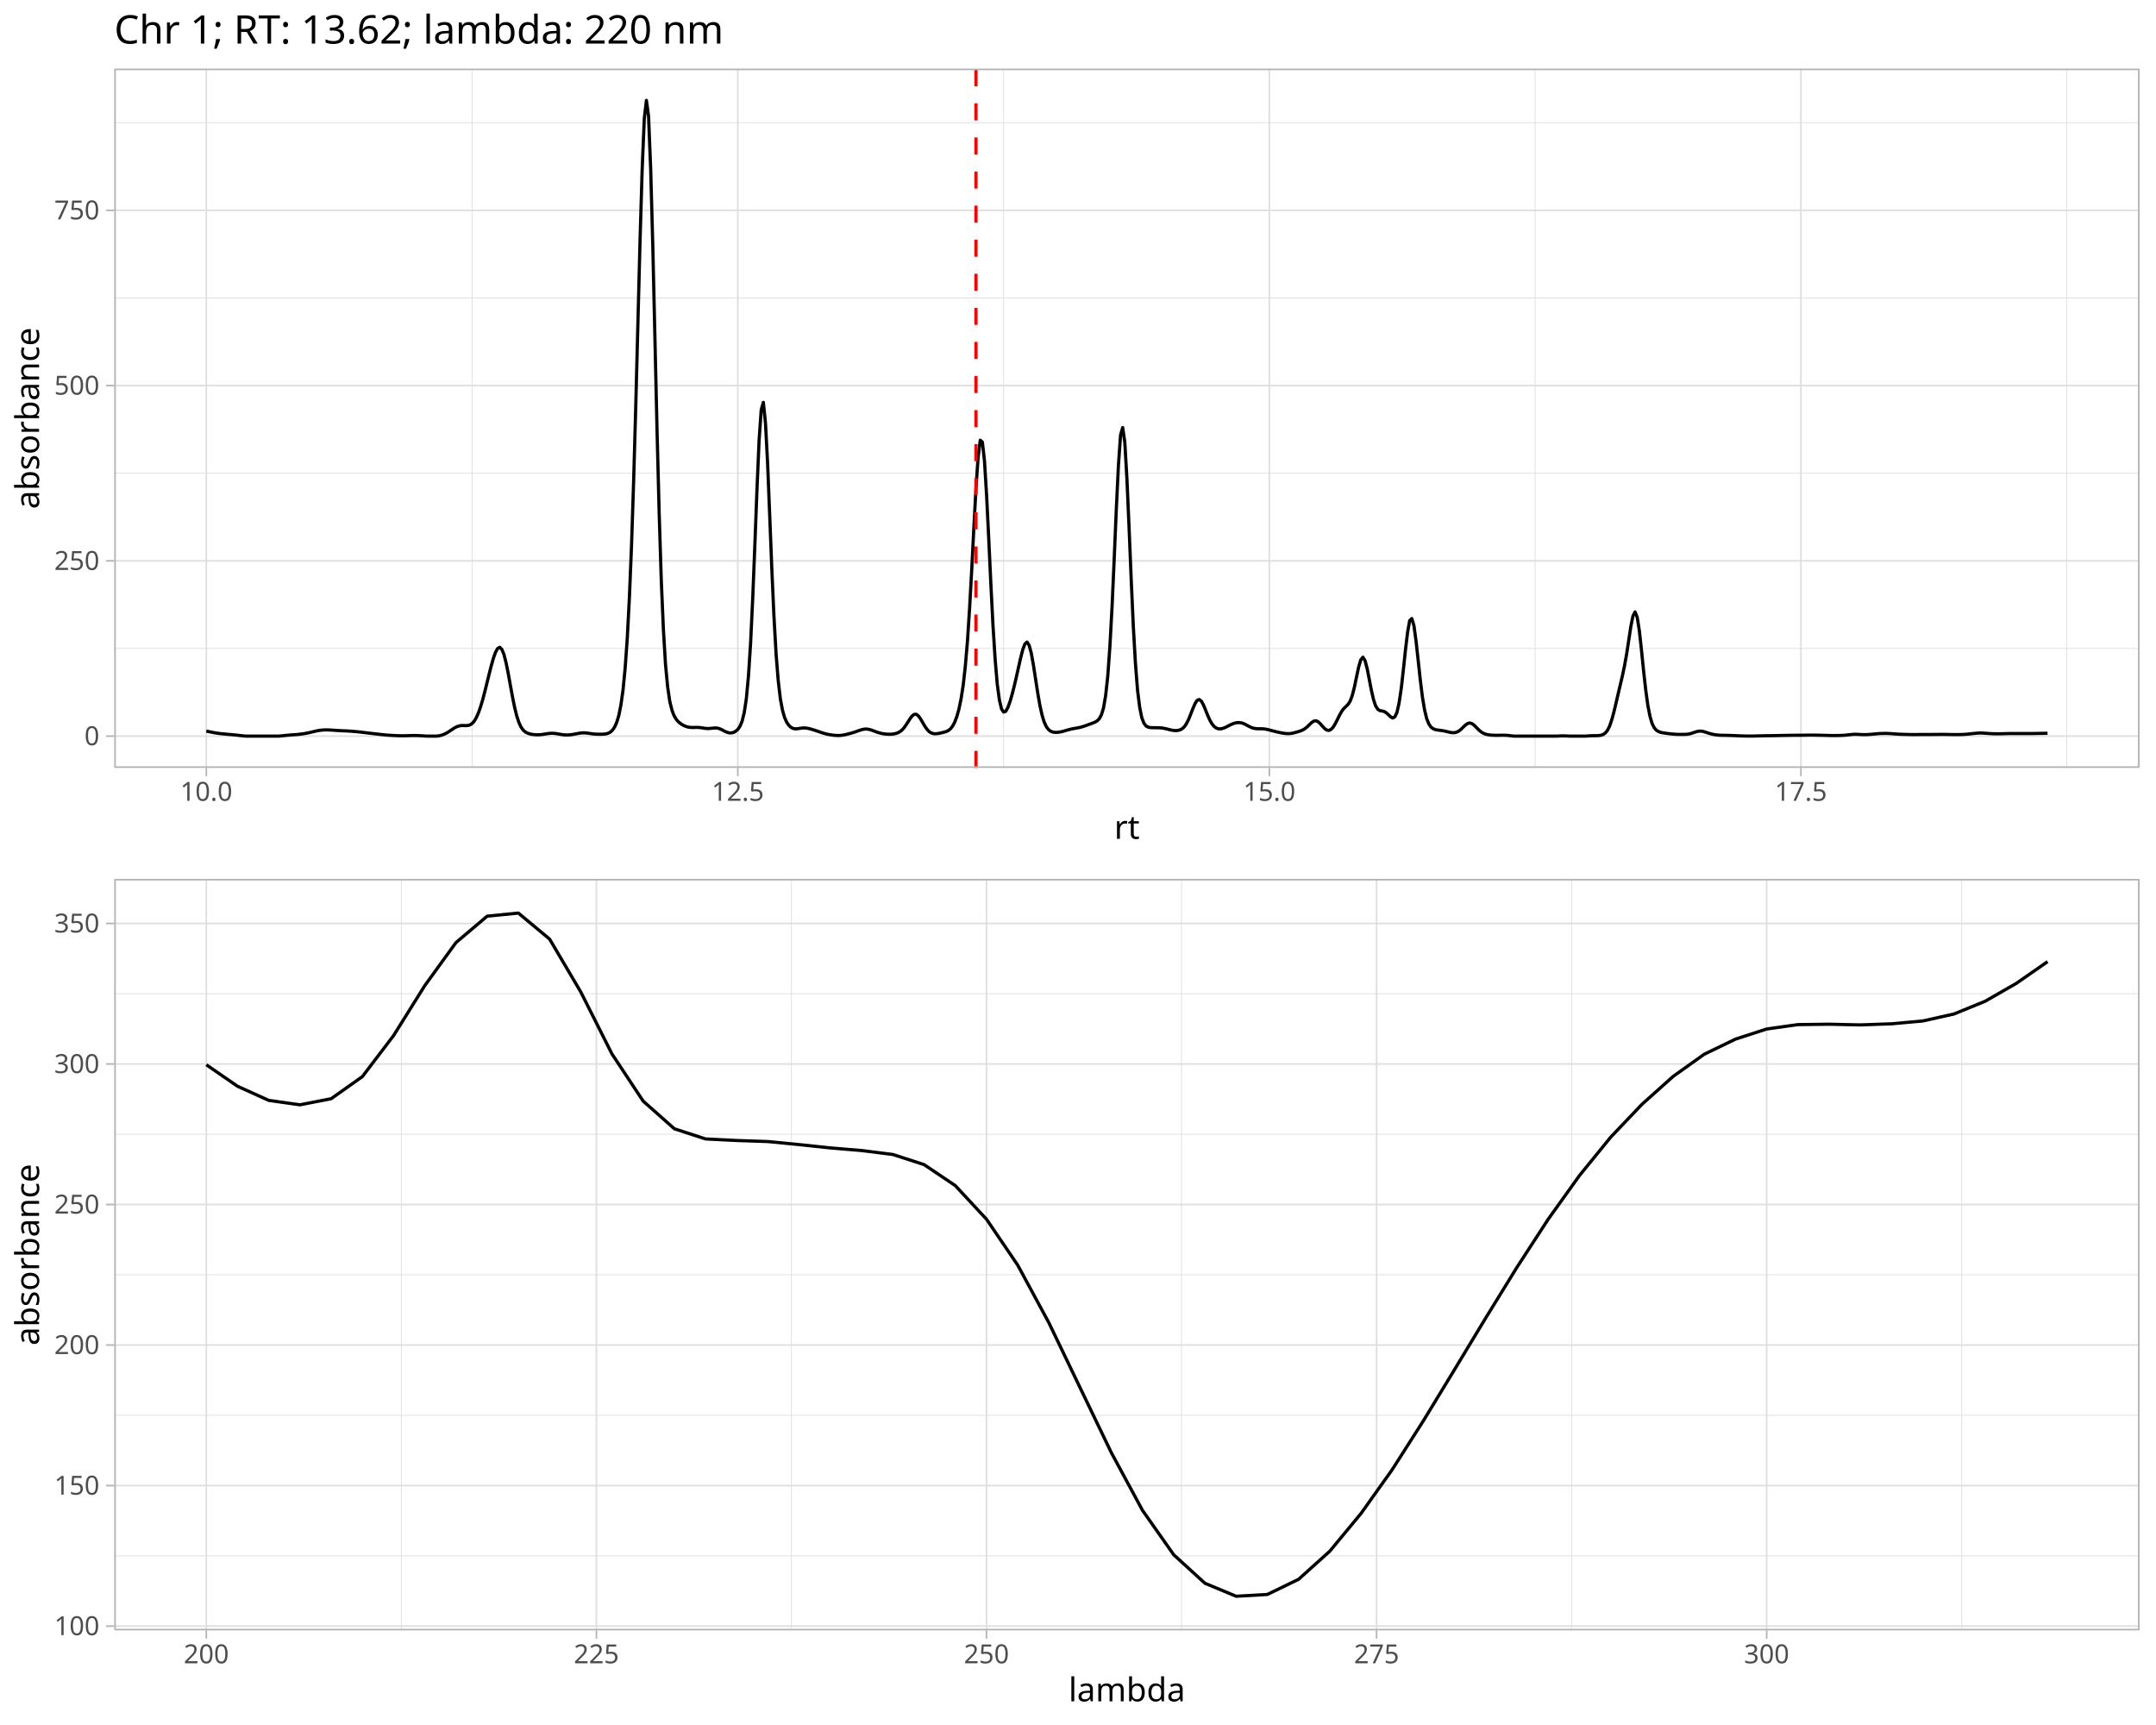
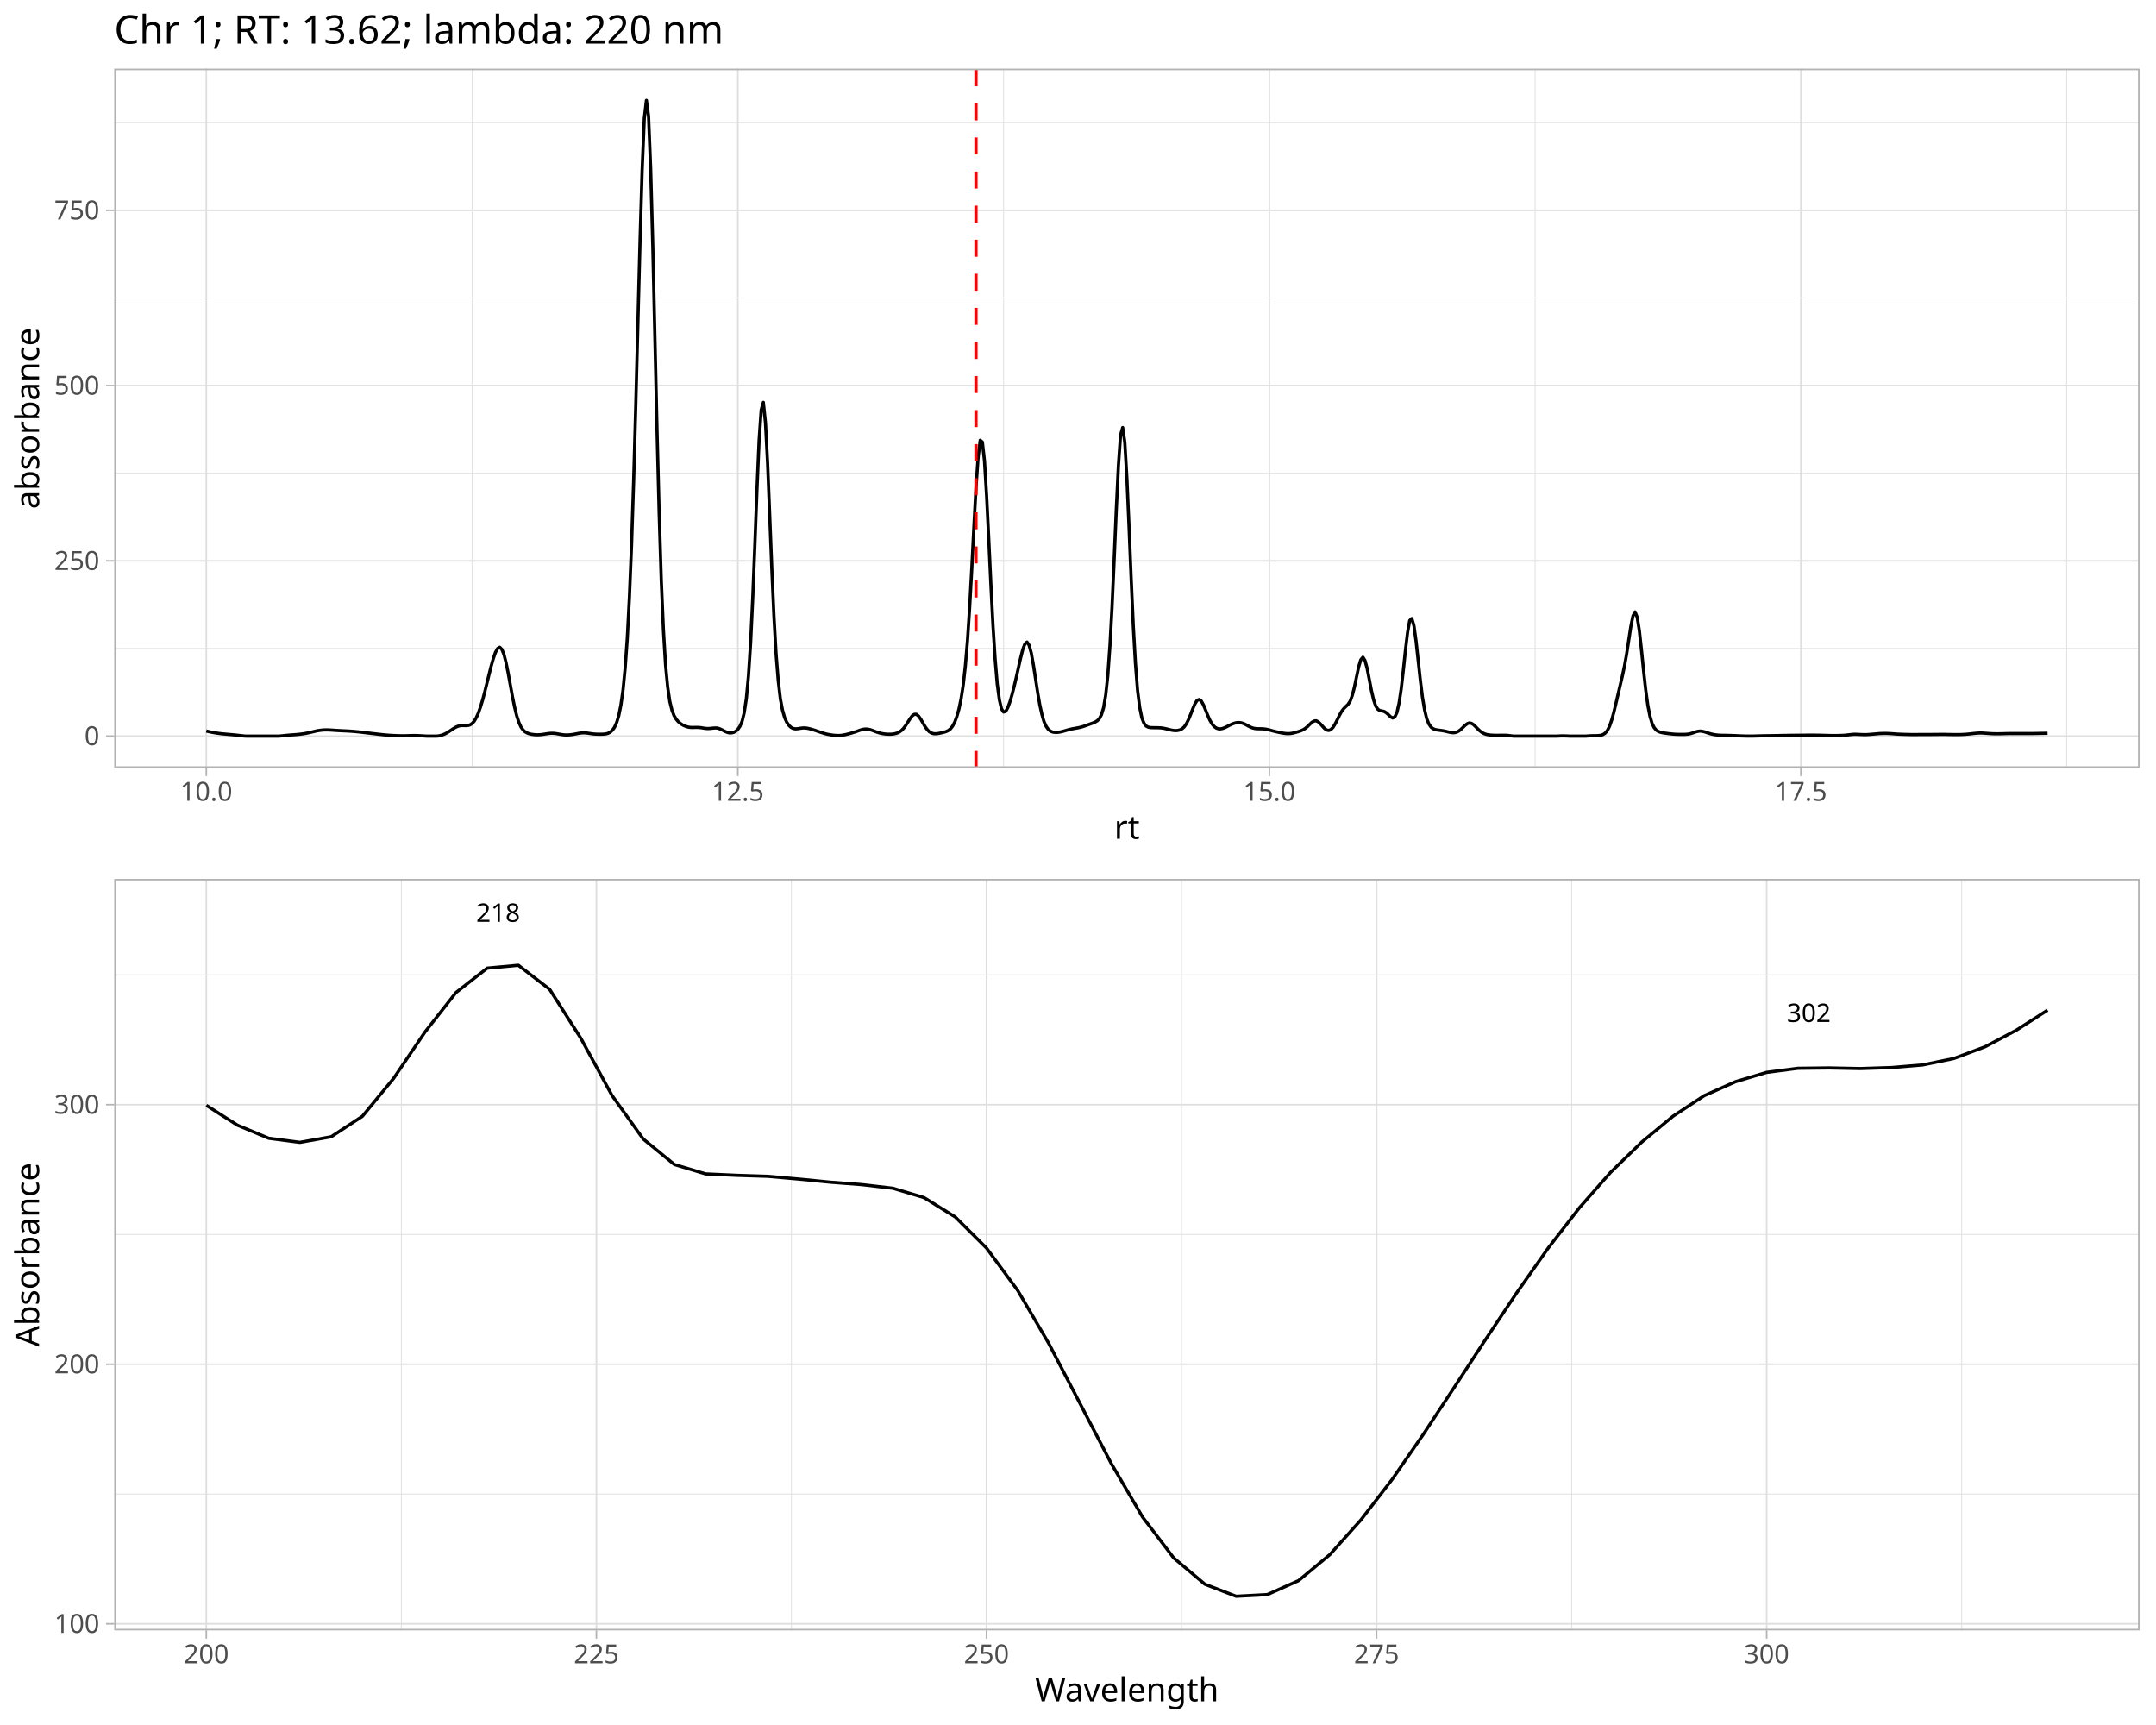
<svg xmlns="http://www.w3.org/2000/svg" class="svglite" data-engine-version="2.0" width="720.00pt" height="576.00pt" viewBox="0 0 720.00 576.00">
  <defs>
    <style type="text/css">
    .svglite line, .svglite polyline, .svglite polygon, .svglite path, .svglite rect, .svglite circle {
      fill: none;
      stroke: #000000;
      stroke-linecap: round;
      stroke-linejoin: round;
      stroke-miterlimit: 10.00;
    }
  </style>
  </defs>
  <rect width="100%" height="100%" style="stroke: none; fill: #FFFFFF;" />
  <defs>
    <clipPath id="cpMC4wMHw3MjAuMDB8MC4wMHw1NzYuMDA=">
      <rect x="0.00" y="0.00" width="720.00" height="576.00" />
    </clipPath>
  </defs>
  <g clip-path="url(#cpMC4wMHw3MjAuMDB8MC4wMHw1NzYuMDA=)">
</g>
  <defs>
    <clipPath id="cpMC4wMHw3MjAuMDB8MC4wMHwyODguMDA=">
      <rect x="0" y="0.00" width="720.00" height="288.00" />
    </clipPath>
  </defs>
  <g clip-path="url(#cpMC4wMHw3MjAuMDB8MC4wMHwyODguMDA=)">
    <rect x="0" y="0" width="720.00" height="288.00" style="stroke-width: 1.07; stroke: #FFFFFF; fill: #FFFFFF;" />
  </g>
  <g clip-path="url(#cpMC4wMHw3MjAuMDB8MC4wMHw1NzYuMDA=)">
</g>
  <defs>
    <clipPath id="cpMzguMTV8NzE0LjUyfDIyLjkwfDI1Ni40Mg==">
      <rect x="38.15" y="22.90" width="676.37" height="233.51" />
    </clipPath>
  </defs>
  <g clip-path="url(#cpMzguMTV8NzE0LjUyfDIyLjkwfDI1Ni40Mg==)">
    <rect x="38.15" y="22.90" width="676.37" height="233.51" style="stroke-width: 1.07; stroke: none; fill: #FFFFFF;" />
    <polyline points="38.15,216.54 714.52,216.54 " style="stroke-width: 0.27; stroke: #DEDEDE; stroke-linecap: butt;" />
    <polyline points="38.15,158.02 714.52,158.02 " style="stroke-width: 0.27; stroke: #DEDEDE; stroke-linecap: butt;" />
    <polyline points="38.15,99.49 714.52,99.49 " style="stroke-width: 0.27; stroke: #DEDEDE; stroke-linecap: butt;" />
    <polyline points="38.15,40.97 714.52,40.97 " style="stroke-width: 0.27; stroke: #DEDEDE; stroke-linecap: butt;" />
    <polyline points="157.65,256.42 157.65,22.90 " style="stroke-width: 0.27; stroke: #DEDEDE; stroke-linecap: butt;" />
    <polyline points="335.16,256.42 335.16,22.90 " style="stroke-width: 0.27; stroke: #DEDEDE; stroke-linecap: butt;" />
    <polyline points="512.66,256.42 512.66,22.90 " style="stroke-width: 0.27; stroke: #DEDEDE; stroke-linecap: butt;" />
    <polyline points="690.17,256.42 690.17,22.90 " style="stroke-width: 0.27; stroke: #DEDEDE; stroke-linecap: butt;" />
    <polyline points="38.15,245.80 714.52,245.80 " style="stroke-width: 0.53; stroke: #DEDEDE; stroke-linecap: butt;" />
    <polyline points="38.15,187.28 714.52,187.28 " style="stroke-width: 0.53; stroke: #DEDEDE; stroke-linecap: butt;" />
    <polyline points="38.15,128.75 714.52,128.75 " style="stroke-width: 0.53; stroke: #DEDEDE; stroke-linecap: butt;" />
    <polyline points="38.15,70.23 714.52,70.23 " style="stroke-width: 0.53; stroke: #DEDEDE; stroke-linecap: butt;" />
    <polyline points="68.90,256.42 68.90,22.90 " style="stroke-width: 0.53; stroke: #DEDEDE; stroke-linecap: butt;" />
    <polyline points="246.40,256.42 246.40,22.90 " style="stroke-width: 0.53; stroke: #DEDEDE; stroke-linecap: butt;" />
    <polyline points="423.91,256.42 423.91,22.90 " style="stroke-width: 0.53; stroke: #DEDEDE; stroke-linecap: butt;" />
    <polyline points="601.41,256.42 601.41,22.90 " style="stroke-width: 0.53; stroke: #DEDEDE; stroke-linecap: butt;" />
    <polyline points="68.90,244.10 69.61,244.26 70.32,244.42 71.03,244.56 71.74,244.69 72.45,244.80 73.16,244.90 73.87,244.99 74.58,245.06 75.29,245.12 76.00,245.19 76.71,245.25 77.42,245.31 78.13,245.38 78.84,245.45 79.55,245.53 80.26,245.61 80.97,245.69 81.68,245.77 82.39,245.80 83.10,245.80 83.81,245.80 84.52,245.80 85.23,245.80 85.94,245.80 86.65,245.80 87.36,245.80 88.07,245.80 88.78,245.80 89.49,245.80 90.20,245.80 90.91,245.80 91.62,245.80 92.33,245.80 93.04,245.80 93.75,245.74 94.46,245.67 95.17,245.59 95.88,245.52 96.59,245.46 97.30,245.40 98.01,245.35 98.72,245.30 99.43,245.24 100.14,245.16 100.85,245.07 101.56,244.97 102.27,244.84 102.98,244.70 103.69,244.54 104.40,244.37 105.11,244.20 105.82,244.04 106.53,243.91 107.24,243.82 107.95,243.75 108.66,243.72 109.37,243.72 110.08,243.75 110.79,243.79 111.50,243.84 112.21,243.89 112.92,243.93 113.63,243.97 114.34,244.01 115.05,244.04 115.76,244.07 116.47,244.11 117.18,244.16 117.89,244.21 118.60,244.27 119.31,244.34 120.02,244.41 120.73,244.49 121.44,244.58 122.15,244.66 122.86,244.75 123.57,244.83 124.28,244.92 124.99,245.00 125.70,245.08 126.41,245.16 127.12,245.24 127.83,245.32 128.54,245.39 129.25,245.45 129.96,245.51 130.67,245.55 131.38,245.59 132.09,245.62 132.80,245.65 133.51,245.67 134.22,245.68 134.93,245.68 135.64,245.67 136.35,245.65 137.06,245.62 137.77,245.61 138.48,245.60 139.19,245.61 139.90,245.64 140.61,245.68 141.32,245.72 142.03,245.77 142.74,245.80 143.45,245.80 144.16,245.80 144.87,245.80 145.58,245.80 146.29,245.76 147.00,245.62 147.71,245.41 148.42,245.13 149.13,244.77 149.84,244.34 150.55,243.87 151.26,243.39 151.97,242.95 152.68,242.60 153.39,242.38 154.10,242.27 154.81,242.26 155.52,242.29 156.23,242.25 156.94,242.06 157.65,241.60 158.36,240.82 159.07,239.62 159.78,238.02 160.49,235.99 161.20,233.62 161.91,230.93 162.62,228.07 163.33,225.16 164.04,222.37 164.75,219.88 165.46,217.85 166.17,216.56 166.88,216.13 167.59,216.82 168.30,218.54 169.01,221.34 169.72,224.84 170.43,228.77 171.14,232.66 171.85,236.14 172.56,239.04 173.27,241.20 173.98,242.75 174.69,243.75 175.40,244.39 176.11,244.78 176.82,245.03 177.53,245.18 178.24,245.29 178.95,245.34 179.66,245.36 180.37,245.32 181.08,245.25 181.79,245.14 182.50,245.02 183.21,244.92 183.92,244.85 184.63,244.85 185.34,244.90 186.05,245.01 186.76,245.14 187.47,245.26 188.18,245.36 188.89,245.41 189.60,245.41 190.31,245.36 191.02,245.28 191.73,245.16 192.44,245.03 193.15,244.89 193.86,244.77 194.57,244.71 195.28,244.70 195.99,244.77 196.70,244.87 197.41,244.98 198.12,245.07 198.83,245.13 199.54,245.16 200.25,245.17 200.96,245.16 201.67,245.13 202.38,245.05 203.09,244.84 203.80,244.48 204.51,243.83 205.22,242.84 205.93,241.27 206.64,238.96 207.35,235.43 208.06,230.42 208.77,223.08 209.48,213.11 210.19,199.45 210.90,182.11 211.61,160.43 212.32,135.38 213.03,107.88 213.74,80.48 214.45,56.69 215.16,39.60 215.87,33.52 216.58,38.73 217.29,56.27 218.00,82.01 218.71,112.78 219.42,143.75 220.13,171.30 220.84,193.90 221.55,210.36 222.26,222.03 222.97,229.43 223.68,234.23 224.39,237.11 225.10,238.97 225.81,240.16 226.52,240.99 227.23,241.58 227.94,242.05 228.65,242.40 229.36,242.66 230.07,242.83 230.78,242.91 231.49,242.92 232.20,242.89 232.91,242.89 233.62,242.93 234.33,243.02 235.04,243.14 235.75,243.24 236.46,243.27 237.17,243.23 237.88,243.15 238.59,243.08 239.30,243.08 240.01,243.23 240.72,243.50 241.43,243.86 242.14,244.24 242.85,244.54 243.56,244.72 244.27,244.72 244.98,244.56 245.69,244.18 246.40,243.55 247.11,242.52 247.82,240.86 248.53,237.97 249.24,233.31 249.95,225.71 250.66,214.79 251.37,199.85 252.08,182.14 252.79,163.49 253.50,147.09 254.21,136.85 254.92,134.36 255.63,141.21 256.34,154.62 257.05,172.22 257.76,190.20 258.47,205.94 259.18,218.48 259.89,227.27 260.60,233.34 261.31,237.13 262.02,239.61 262.73,241.17 263.44,242.21 264.15,242.87 264.86,243.24 265.57,243.37 266.28,243.34 266.99,243.23 267.70,243.12 268.41,243.06 269.12,243.10 269.83,243.21 270.54,243.38 271.25,243.58 271.96,243.80 272.67,244.04 273.38,244.29 274.09,244.53 274.80,244.76 275.51,244.97 276.22,245.15 276.93,245.29 277.64,245.40 278.35,245.50 279.06,245.56 279.77,245.59 280.48,245.58 281.19,245.51 281.90,245.39 282.61,245.24 283.32,245.06 284.03,244.87 284.74,244.66 285.45,244.44 286.16,244.19 286.87,243.94 287.58,243.70 288.29,243.52 289.00,243.43 289.71,243.47 290.42,243.60 291.13,243.82 291.84,244.08 292.55,244.36 293.26,244.60 293.97,244.80 294.68,244.96 295.39,245.07 296.10,245.14 296.81,245.17 297.52,245.16 298.23,245.10 298.94,244.97 299.65,244.76 300.36,244.42 301.07,243.90 301.78,243.17 302.49,242.21 303.20,241.11 303.91,239.99 304.62,239.05 305.33,238.53 306.04,238.52 306.75,239.11 307.46,240.10 308.17,241.33 308.88,242.55 309.59,243.55 310.30,244.30 311.01,244.74 311.72,244.97 312.43,245.01 313.14,244.95 313.85,244.82 314.56,244.66 315.27,244.49 315.98,244.27 316.69,243.93 317.40,243.38 318.11,242.48 318.82,241.16 319.53,239.28 320.24,236.79 320.95,233.37 321.66,228.82 322.37,222.45 323.09,214.03 323.80,203.07 324.51,190.19 325.22,176.25 325.93,163.00 326.64,152.76 327.35,147.00 328.06,147.61 328.77,153.89 329.48,165.48 330.19,179.83 330.90,194.96 331.61,208.86 332.32,220.05 333.03,228.40 333.74,233.67 334.45,236.71 335.16,237.76 335.87,237.53 336.58,236.23 337.29,234.30 338.00,231.85 338.71,229.08 339.42,226.04 340.13,222.86 340.84,219.72 341.55,216.93 342.26,215.04 342.97,214.39 343.68,215.47 344.39,218.05 345.10,222.01 345.81,226.58 346.52,231.19 347.23,235.31 347.94,238.55 348.65,240.96 349.36,242.53 350.07,243.54 350.78,244.11 351.49,244.42 352.20,244.54 352.91,244.56 353.62,244.48 354.33,244.36 355.04,244.18 355.75,243.98 356.46,243.77 357.17,243.58 357.88,243.41 358.59,243.27 359.30,243.15 360.01,243.02 360.72,242.87 361.43,242.68 362.14,242.45 362.85,242.20 363.56,241.94 364.27,241.68 364.98,241.42 365.69,241.12 366.40,240.70 367.11,239.99 367.82,238.68 368.53,236.36 369.24,232.19 369.95,225.65 370.66,215.74 371.37,202.69 372.08,186.81 372.79,170.13 373.50,155.41 374.21,145.26 374.92,142.76 375.63,147.69 376.34,159.91 377.05,176.04 377.76,193.34 378.47,209.10 379.18,221.48 379.89,230.52 380.60,236.19 381.31,239.67 382.02,241.48 382.73,242.42 383.44,242.80 384.15,242.95 384.86,242.98 385.57,242.99 386.28,242.99 386.99,243.01 387.70,243.05 388.41,243.14 389.12,243.28 389.83,243.45 390.54,243.63 391.25,243.80 391.96,243.91 392.67,243.96 393.38,243.89 394.09,243.71 394.80,243.32 395.51,242.68 396.22,241.63 396.93,240.23 397.64,238.48 398.35,236.64 399.06,235.00 399.77,233.86 400.48,233.57 401.19,234.10 401.90,235.41 402.61,237.11 403.32,238.88 404.03,240.47 404.74,241.70 405.45,242.57 406.16,243.09 406.87,243.35 407.58,243.38 408.29,243.24 409.00,242.98 409.71,242.64 410.42,242.27 411.13,241.92 411.84,241.62 412.55,241.40 413.26,241.28 413.97,241.28 414.68,241.40 415.39,241.65 416.10,242.00 416.81,242.39 417.52,242.76 418.23,243.05 418.94,243.23 419.65,243.32 420.36,243.34 421.07,243.34 421.78,243.36 422.49,243.44 423.20,243.57 423.91,243.74 424.62,243.94 425.33,244.13 426.04,244.30 426.75,244.47 427.46,244.62 428.17,244.76 428.88,244.87 429.59,244.95 430.30,244.97 431.01,244.92 431.72,244.80 432.43,244.62 433.14,244.42 433.85,244.21 434.56,243.96 435.27,243.63 435.98,243.16 436.69,242.56 437.40,241.85 438.11,241.19 438.82,240.77 439.53,240.68 440.24,241.04 440.95,241.70 441.66,242.52 442.37,243.28 443.08,243.77 443.79,243.91 444.50,243.57 445.21,242.82 445.92,241.65 446.63,240.25 447.34,238.81 448.05,237.54 448.76,236.60 449.47,235.90 450.18,235.21 450.89,234.12 451.60,232.20 452.31,229.44 453.02,226.03 453.73,222.69 454.44,220.31 455.15,219.45 455.86,220.60 456.57,223.25 457.28,226.90 457.99,230.58 458.70,233.62 459.41,235.74 460.12,236.83 460.83,237.29 461.54,237.41 462.25,237.58 462.96,238.01 463.67,238.65 464.38,239.35 465.09,239.76 465.80,239.38 466.51,237.91 467.22,234.77 467.93,230.03 468.64,223.82 469.35,217.11 470.06,211.17 470.77,207.21 471.48,206.54 472.19,208.94 472.90,214.13 473.61,220.60 474.32,227.15 475.03,232.82 475.74,237.03 476.45,239.97 477.16,241.72 477.87,242.77 478.58,243.32 479.29,243.61 480.00,243.75 480.71,243.84 481.42,243.93 482.13,244.05 482.84,244.20 483.55,244.38 484.26,244.54 484.97,244.65 485.68,244.65 486.39,244.50 487.10,244.15 487.81,243.62 488.52,242.93 489.23,242.24 489.94,241.69 490.65,241.41 491.36,241.53 492.07,241.97 492.78,242.64 493.49,243.38 494.20,244.05 494.91,244.59 495.62,244.96 496.33,245.21 497.04,245.35 497.75,245.44 498.46,245.49 499.17,245.52 499.88,245.53 500.59,245.52 501.30,245.50 502.01,245.50 502.72,245.51 503.43,245.55 504.14,245.63 504.85,245.73 505.56,245.80 506.27,245.80 506.98,245.80 507.69,245.80 508.40,245.80 509.11,245.80 509.82,245.80 510.53,245.80 511.24,245.80 511.95,245.80 512.66,245.80 513.37,245.80 514.08,245.80 514.79,245.80 515.50,245.80 516.21,245.80 516.92,245.80 517.63,245.80 518.34,245.80 519.05,245.80 519.76,245.80 520.47,245.77 521.18,245.73 521.89,245.72 522.60,245.73 523.31,245.75 524.02,245.79 524.73,245.80 525.44,245.80 526.15,245.80 526.86,245.80 527.57,245.80 528.28,245.80 528.99,245.80 529.70,245.79 530.41,245.73 531.12,245.69 531.83,245.66 532.54,245.66 533.25,245.65 533.96,245.61 534.67,245.51 535.38,245.25 536.09,244.77 536.80,243.89 537.51,242.50 538.22,240.46 538.93,237.89 539.64,234.91 540.35,231.84 541.06,228.83 541.77,225.82 542.48,222.48 543.19,218.54 543.90,213.92 544.61,209.25 545.32,205.73 546.03,204.33 546.74,206.09 547.45,210.48 548.16,216.92 548.87,223.91 549.58,230.29 550.29,235.49 551.00,239.13 551.71,241.57 552.42,242.98 553.13,243.82 553.84,244.26 554.55,244.52 555.26,244.68 555.97,244.79 556.68,244.89 557.39,244.98 558.10,245.06 558.81,245.13 559.52,245.18 560.23,245.21 560.94,245.23 561.65,245.23 562.36,245.22 563.07,245.20 563.78,245.12 564.49,244.98 565.20,244.77 565.91,244.51 566.62,244.29 567.33,244.14 568.04,244.13 568.75,244.24 569.46,244.44 570.17,244.68 570.88,244.91 571.59,245.10 572.30,245.26 573.01,245.37 573.72,245.45 574.43,245.50 575.14,245.52 575.85,245.53 576.56,245.54 577.27,245.56 577.98,245.58 578.69,245.61 579.40,245.63 580.11,245.67 580.82,245.70 581.53,245.73 582.24,245.75 582.95,245.77 583.66,245.78 584.37,245.79 585.08,245.78 585.79,245.77 586.50,245.75 587.21,245.73 587.92,245.71 588.63,245.69 589.34,245.68 590.05,245.67 590.76,245.67 591.47,245.65 592.18,245.64 592.89,245.63 593.60,245.62 594.31,245.60 595.02,245.58 595.73,245.57 596.44,245.56 597.15,245.55 597.86,245.53 598.57,245.52 599.28,245.52 599.99,245.51 600.70,245.51 601.41,245.51 602.12,245.50 602.83,245.49 603.54,245.47 604.25,245.46 604.96,245.46 605.67,245.46 606.38,245.48 607.09,245.49 607.80,245.50 608.51,245.52 609.22,245.54 609.93,245.56 610.64,245.58 611.35,245.60 612.06,245.61 612.77,245.61 613.48,245.60 614.19,245.59 614.90,245.56 615.61,245.53 616.32,245.48 617.03,245.40 617.74,245.32 618.45,245.24 619.16,245.19 619.87,245.19 620.58,245.22 621.29,245.26 622.00,245.29 622.71,245.30 623.42,245.29 624.13,245.25 624.84,245.19 625.55,245.13 626.26,245.07 626.97,245.00 627.68,244.94 628.39,244.92 629.10,244.90 629.81,244.90 630.52,244.91 631.23,244.95 631.94,245.00 632.65,245.05 633.36,245.11 634.07,245.15 634.78,245.18 635.50,245.20 636.21,245.23 636.92,245.24 637.63,245.26 638.34,245.28 639.05,245.28 639.76,245.28 640.47,245.27 641.18,245.26 641.89,245.26 642.60,245.26 643.31,245.26 644.02,245.26 644.73,245.26 645.44,245.25 646.15,245.24 646.86,245.24 647.57,245.23 648.28,245.22 648.99,245.22 649.70,245.23 650.41,245.25 651.12,245.26 651.83,245.27 652.54,245.28 653.25,245.29 653.96,245.28 654.67,245.27 655.38,245.25 656.09,245.21 656.80,245.16 657.51,245.09 658.22,245.02 658.93,244.93 659.64,244.86 660.35,244.80 661.06,244.76 661.77,244.76 662.48,244.80 663.19,244.85 663.90,244.90 664.61,244.95 665.32,244.99 666.03,245.01 666.74,245.02 667.45,245.02 668.16,245.01 668.87,244.99 669.58,244.97 670.29,244.95 671.00,244.94 671.71,244.93 672.42,244.93 673.13,244.93 673.84,244.93 674.55,244.93 675.26,244.94 675.97,244.94 676.68,244.94 677.39,244.93 678.10,244.93 678.81,244.93 679.52,244.92 680.23,244.91 680.94,244.89 681.65,244.88 682.36,244.87 683.07,244.86 683.78,244.85 " style="stroke-width: 1.07; stroke-linecap: butt;" />
    <line x1="325.93" y1="256.42" x2="325.93" y2="22.90" style="stroke-width: 1.07; stroke: #FF0000; stroke-dasharray: 5.69,5.69; stroke-linecap: butt;" />
    <rect x="38.15" y="22.90" width="676.37" height="233.51" style="stroke-width: 1.07; stroke: #B3B3B3;" />
  </g>
  <g clip-path="url(#cpMC4wMHw3MjAuMDB8MC4wMHw1NzYuMDA=)">
    <text x="33.22" y="248.83" text-anchor="end" style="font-size: 8.80px; fill: #4D4D4D; font-family: sans;" textLength="4.89px" lengthAdjust="spacingAndGlyphs">0</text>
    <text x="33.22" y="190.31" text-anchor="end" style="font-size: 8.80px; fill: #4D4D4D; font-family: sans;" textLength="14.68px" lengthAdjust="spacingAndGlyphs">250</text>
    <text x="33.22" y="131.78" text-anchor="end" style="font-size: 8.80px; fill: #4D4D4D; font-family: sans;" textLength="14.68px" lengthAdjust="spacingAndGlyphs">500</text>
    <text x="33.22" y="73.26" text-anchor="end" style="font-size: 8.80px; fill: #4D4D4D; font-family: sans;" textLength="14.68px" lengthAdjust="spacingAndGlyphs">750</text>
    <polyline points="35.41,245.80 38.15,245.80 " style="stroke-width: 0.53; stroke: #B3B3B3; stroke-linecap: butt;" />
    <polyline points="35.41,187.28 38.15,187.28 " style="stroke-width: 0.53; stroke: #B3B3B3; stroke-linecap: butt;" />
    <polyline points="35.41,128.75 38.15,128.75 " style="stroke-width: 0.53; stroke: #B3B3B3; stroke-linecap: butt;" />
    <polyline points="35.41,70.23 38.15,70.23 " style="stroke-width: 0.53; stroke: #B3B3B3; stroke-linecap: butt;" />
    <polyline points="68.90,259.16 68.90,256.42 " style="stroke-width: 0.53; stroke: #B3B3B3; stroke-linecap: butt;" />
    <polyline points="246.40,259.16 246.40,256.42 " style="stroke-width: 0.53; stroke: #B3B3B3; stroke-linecap: butt;" />
    <polyline points="423.91,259.16 423.91,256.42 " style="stroke-width: 0.53; stroke: #B3B3B3; stroke-linecap: butt;" />
    <polyline points="601.41,259.16 601.41,256.42 " style="stroke-width: 0.53; stroke: #B3B3B3; stroke-linecap: butt;" />
    <text x="68.90" y="267.40" text-anchor="middle" style="font-size: 8.80px; fill: #4D4D4D; font-family: sans;" textLength="17.13px" lengthAdjust="spacingAndGlyphs">10.0</text>
    <text x="246.40" y="267.40" text-anchor="middle" style="font-size: 8.80px; fill: #4D4D4D; font-family: sans;" textLength="17.13px" lengthAdjust="spacingAndGlyphs">12.5</text>
    <text x="423.91" y="267.40" text-anchor="middle" style="font-size: 8.80px; fill: #4D4D4D; font-family: sans;" textLength="17.13px" lengthAdjust="spacingAndGlyphs">15.0</text>
    <text x="601.41" y="267.40" text-anchor="middle" style="font-size: 8.80px; fill: #4D4D4D; font-family: sans;" textLength="17.13px" lengthAdjust="spacingAndGlyphs">17.5</text>
    <text x="376.34" y="280.10" text-anchor="middle" style="font-size: 11.00px; font-family: sans;" textLength="6.72px" lengthAdjust="spacingAndGlyphs">rt</text>
    <text transform="translate(13.05,139.66) rotate(-90)" text-anchor="middle" style="font-size: 11.00px; font-family: sans;" textLength="57.50px" lengthAdjust="spacingAndGlyphs">absorbance</text>
    <text x="38.15" y="14.56" style="font-size: 13.20px; font-family: sans;" textLength="210.58px" lengthAdjust="spacingAndGlyphs">Chr 1;   RT: 13.62;  lambda: 220 nm</text>
  </g>
  <defs>
    <clipPath id="cpMC4wMHw3MjAuMDB8Mjg4LjAwfDU3Ni4wMA==">
      <rect x="0" y="288.00" width="720.00" height="288.00" />
    </clipPath>
  </defs>
  <g clip-path="url(#cpMC4wMHw3MjAuMDB8Mjg4LjAwfDU3Ni4wMA==)">
    <rect x="0" y="288.00" width="720.00" height="288.00" style="stroke-width: 1.07; stroke: #FFFFFF; fill: #FFFFFF;" />
  </g>
  <g clip-path="url(#cpMC4wMHw3MjAuMDB8MC4wMHw1NzYuMDA=)">
</g>
  <defs>
    <clipPath id="cpMzguMTV8NzE0LjUyfDI5My40OHw1NDQuNDI=">
      <rect x="38.15" y="293.48" width="676.37" height="250.94" />
    </clipPath>
  </defs>
  <g clip-path="url(#cpMzguMTV8NzE0LjUyfDI5My40OHw1NDQuNDI=)">
    <rect x="38.15" y="293.48" width="676.37" height="250.94" style="stroke-width: 1.07; stroke: none; fill: #FFFFFF;" />
-     <polyline points="38.15,519.51 714.52,519.51 " style="stroke-width: 0.27; stroke: #DEDEDE; stroke-linecap: butt;" />
-     <polyline points="38.15,472.59 714.52,472.59 " style="stroke-width: 0.27; stroke: #DEDEDE; stroke-linecap: butt;" />
-     <polyline points="38.15,425.66 714.52,425.66 " style="stroke-width: 0.27; stroke: #DEDEDE; stroke-linecap: butt;" />
-     <polyline points="38.15,378.74 714.52,378.74 " style="stroke-width: 0.27; stroke: #DEDEDE; stroke-linecap: butt;" />
-     <polyline points="38.15,331.82 714.52,331.82 " style="stroke-width: 0.27; stroke: #DEDEDE; stroke-linecap: butt;" />
+     <polyline points="38.15,498.88 714.52,498.88 " style="stroke-width: 0.27; stroke: #DEDEDE; stroke-linecap: butt;" />
+     <polyline points="38.15,412.20 714.52,412.20 " style="stroke-width: 0.27; stroke: #DEDEDE; stroke-linecap: butt;" />
+     <polyline points="38.15,325.52 714.52,325.52 " style="stroke-width: 0.27; stroke: #DEDEDE; stroke-linecap: butt;" />
    <polyline points="134.03,544.42 134.03,293.48 " style="stroke-width: 0.27; stroke: #DEDEDE; stroke-linecap: butt;" />
    <polyline points="264.30,544.42 264.30,293.48 " style="stroke-width: 0.27; stroke: #DEDEDE; stroke-linecap: butt;" />
    <polyline points="394.57,544.42 394.57,293.48 " style="stroke-width: 0.27; stroke: #DEDEDE; stroke-linecap: butt;" />
    <polyline points="524.85,544.42 524.85,293.48 " style="stroke-width: 0.27; stroke: #DEDEDE; stroke-linecap: butt;" />
    <polyline points="655.12,544.42 655.12,293.48 " style="stroke-width: 0.27; stroke: #DEDEDE; stroke-linecap: butt;" />
-     <polyline points="38.15,542.98 714.52,542.98 " style="stroke-width: 0.53; stroke: #DEDEDE; stroke-linecap: butt;" />
-     <polyline points="38.15,496.05 714.52,496.05 " style="stroke-width: 0.53; stroke: #DEDEDE; stroke-linecap: butt;" />
-     <polyline points="38.15,449.13 714.52,449.13 " style="stroke-width: 0.53; stroke: #DEDEDE; stroke-linecap: butt;" />
-     <polyline points="38.15,402.20 714.52,402.20 " style="stroke-width: 0.53; stroke: #DEDEDE; stroke-linecap: butt;" />
-     <polyline points="38.15,355.28 714.52,355.28 " style="stroke-width: 0.53; stroke: #DEDEDE; stroke-linecap: butt;" />
-     <polyline points="38.15,308.35 714.52,308.35 " style="stroke-width: 0.53; stroke: #DEDEDE; stroke-linecap: butt;" />
+     <polyline points="38.15,542.21 714.52,542.21 " style="stroke-width: 0.53; stroke: #DEDEDE; stroke-linecap: butt;" />
+     <polyline points="38.15,455.54 714.52,455.54 " style="stroke-width: 0.53; stroke: #DEDEDE; stroke-linecap: butt;" />
+     <polyline points="38.15,368.86 714.52,368.86 " style="stroke-width: 0.53; stroke: #DEDEDE; stroke-linecap: butt;" />
    <polyline points="68.90,544.42 68.90,293.48 " style="stroke-width: 0.53; stroke: #DEDEDE; stroke-linecap: butt;" />
    <polyline points="199.17,544.42 199.17,293.48 " style="stroke-width: 0.53; stroke: #DEDEDE; stroke-linecap: butt;" />
    <polyline points="329.44,544.42 329.44,293.48 " style="stroke-width: 0.53; stroke: #DEDEDE; stroke-linecap: butt;" />
    <polyline points="459.71,544.42 459.71,293.48 " style="stroke-width: 0.53; stroke: #DEDEDE; stroke-linecap: butt;" />
    <polyline points="589.98,544.42 589.98,293.48 " style="stroke-width: 0.53; stroke: #DEDEDE; stroke-linecap: butt;" />
-     <polyline points="68.90,355.53 79.32,362.72 89.74,367.43 100.16,368.91 110.58,366.88 121.01,359.49 131.43,345.80 141.85,329.12 152.27,314.74 162.69,305.92 173.11,304.89 183.54,313.57 193.96,331.25 204.38,351.95 214.80,367.69 225.22,376.92 235.64,380.31 246.07,380.83 256.49,381.18 266.91,382.20 277.33,383.31 287.75,384.18 298.17,385.50 308.60,388.88 319.02,395.89 329.44,407.11 339.86,422.43 350.28,441.70 360.70,463.38 371.13,485.06 381.55,504.35 391.97,519.16 402.39,528.67 412.81,533.01 423.23,532.41 433.66,527.35 444.08,517.97 454.50,505.38 464.92,490.74 475.34,474.42 485.76,457.29 496.19,440.04 506.61,423.13 517.03,407.11 527.45,392.55 537.87,379.74 548.29,368.79 558.72,359.45 569.14,352.02 579.56,346.98 589.98,343.60 600.40,342.13 610.82,342.00 621.25,342.23 631.67,341.86 642.09,340.92 652.51,338.59 662.93,334.34 673.35,328.36 683.78,321.11 " style="stroke-width: 1.07; stroke-linecap: butt;" />
+     <polyline points="68.90,369.09 79.32,375.73 89.74,380.08 100.16,381.45 110.58,379.58 121.01,372.75 131.43,360.11 141.85,344.71 152.27,331.43 162.69,323.28 173.11,322.32 183.54,330.34 193.96,346.67 204.38,365.79 214.80,380.32 225.22,388.85 235.64,391.98 246.07,392.46 256.49,392.79 266.91,393.72 277.33,394.75 287.75,395.55 298.17,396.77 308.60,399.90 319.02,406.37 329.44,416.73 339.86,430.88 350.28,448.68 360.70,468.70 371.13,488.73 381.55,506.54 391.97,520.22 402.39,529.00 412.81,533.01 423.23,532.45 433.66,527.78 444.08,519.12 454.50,507.49 464.92,493.97 475.34,478.90 485.76,463.08 496.19,447.14 506.61,431.53 517.03,416.73 527.45,403.28 537.87,391.45 548.29,381.34 558.72,372.71 569.14,365.85 579.56,361.20 589.98,358.08 600.40,356.72 610.82,356.60 621.25,356.81 631.67,356.47 642.09,355.60 652.51,353.44 662.93,349.52 673.35,344.00 683.78,337.31 " style="stroke-width: 1.07; stroke-linecap: butt;" />
+     <text x="166.34" y="307.82" text-anchor="middle" style="font-size: 8.54px; font-family: sans;" textLength="14.24px" lengthAdjust="spacingAndGlyphs">218</text>
+     <text x="604.05" y="341.26" text-anchor="middle" style="font-size: 8.54px; font-family: sans;" textLength="14.24px" lengthAdjust="spacingAndGlyphs">302</text>
    <rect x="38.15" y="293.48" width="676.37" height="250.94" style="stroke-width: 1.07; stroke: #B3B3B3;" />
  </g>
  <g clip-path="url(#cpMC4wMHw3MjAuMDB8MC4wMHw1NzYuMDA=)">
-     <text x="33.22" y="546.00" text-anchor="end" style="font-size: 8.80px; fill: #4D4D4D; font-family: sans;" textLength="14.68px" lengthAdjust="spacingAndGlyphs">100</text>
-     <text x="33.22" y="499.08" text-anchor="end" style="font-size: 8.80px; fill: #4D4D4D; font-family: sans;" textLength="14.68px" lengthAdjust="spacingAndGlyphs">150</text>
-     <text x="33.22" y="452.15" text-anchor="end" style="font-size: 8.80px; fill: #4D4D4D; font-family: sans;" textLength="14.68px" lengthAdjust="spacingAndGlyphs">200</text>
-     <text x="33.22" y="405.23" text-anchor="end" style="font-size: 8.80px; fill: #4D4D4D; font-family: sans;" textLength="14.68px" lengthAdjust="spacingAndGlyphs">250</text>
-     <text x="33.22" y="358.31" text-anchor="end" style="font-size: 8.80px; fill: #4D4D4D; font-family: sans;" textLength="14.68px" lengthAdjust="spacingAndGlyphs">300</text>
-     <text x="33.22" y="311.38" text-anchor="end" style="font-size: 8.80px; fill: #4D4D4D; font-family: sans;" textLength="14.68px" lengthAdjust="spacingAndGlyphs">350</text>
-     <polyline points="35.41,542.98 38.15,542.98 " style="stroke-width: 0.53; stroke: #B3B3B3; stroke-linecap: butt;" />
-     <polyline points="35.41,496.05 38.15,496.05 " style="stroke-width: 0.53; stroke: #B3B3B3; stroke-linecap: butt;" />
-     <polyline points="35.41,449.13 38.15,449.13 " style="stroke-width: 0.53; stroke: #B3B3B3; stroke-linecap: butt;" />
-     <polyline points="35.41,402.20 38.15,402.20 " style="stroke-width: 0.53; stroke: #B3B3B3; stroke-linecap: butt;" />
-     <polyline points="35.41,355.28 38.15,355.28 " style="stroke-width: 0.53; stroke: #B3B3B3; stroke-linecap: butt;" />
-     <polyline points="35.41,308.35 38.15,308.35 " style="stroke-width: 0.53; stroke: #B3B3B3; stroke-linecap: butt;" />
+     <text x="33.22" y="545.24" text-anchor="end" style="font-size: 8.80px; fill: #4D4D4D; font-family: sans;" textLength="14.68px" lengthAdjust="spacingAndGlyphs">100</text>
+     <text x="33.22" y="458.57" text-anchor="end" style="font-size: 8.80px; fill: #4D4D4D; font-family: sans;" textLength="14.68px" lengthAdjust="spacingAndGlyphs">200</text>
+     <text x="33.22" y="371.89" text-anchor="end" style="font-size: 8.80px; fill: #4D4D4D; font-family: sans;" textLength="14.68px" lengthAdjust="spacingAndGlyphs">300</text>
+     <polyline points="35.41,542.21 38.15,542.21 " style="stroke-width: 0.53; stroke: #B3B3B3; stroke-linecap: butt;" />
+     <polyline points="35.41,455.54 38.15,455.54 " style="stroke-width: 0.53; stroke: #B3B3B3; stroke-linecap: butt;" />
+     <polyline points="35.41,368.86 38.15,368.86 " style="stroke-width: 0.53; stroke: #B3B3B3; stroke-linecap: butt;" />
    <polyline points="68.90,547.16 68.90,544.42 " style="stroke-width: 0.53; stroke: #B3B3B3; stroke-linecap: butt;" />
    <polyline points="199.17,547.16 199.17,544.42 " style="stroke-width: 0.53; stroke: #B3B3B3; stroke-linecap: butt;" />
    <polyline points="329.44,547.16 329.44,544.42 " style="stroke-width: 0.53; stroke: #B3B3B3; stroke-linecap: butt;" />
    <polyline points="459.71,547.16 459.71,544.42 " style="stroke-width: 0.53; stroke: #B3B3B3; stroke-linecap: butt;" />
    <polyline points="589.98,547.16 589.98,544.42 " style="stroke-width: 0.53; stroke: #B3B3B3; stroke-linecap: butt;" />
    <text x="68.90" y="555.40" text-anchor="middle" style="font-size: 8.80px; fill: #4D4D4D; font-family: sans;" textLength="14.68px" lengthAdjust="spacingAndGlyphs">200</text>
    <text x="199.17" y="555.40" text-anchor="middle" style="font-size: 8.80px; fill: #4D4D4D; font-family: sans;" textLength="14.68px" lengthAdjust="spacingAndGlyphs">225</text>
    <text x="329.44" y="555.40" text-anchor="middle" style="font-size: 8.80px; fill: #4D4D4D; font-family: sans;" textLength="14.68px" lengthAdjust="spacingAndGlyphs">250</text>
    <text x="459.71" y="555.40" text-anchor="middle" style="font-size: 8.80px; fill: #4D4D4D; font-family: sans;" textLength="14.68px" lengthAdjust="spacingAndGlyphs">275</text>
    <text x="589.98" y="555.40" text-anchor="middle" style="font-size: 8.80px; fill: #4D4D4D; font-family: sans;" textLength="14.68px" lengthAdjust="spacingAndGlyphs">300</text>
-     <text x="376.34" y="568.10" text-anchor="middle" style="font-size: 11.00px; font-family: sans;" textLength="36.08px" lengthAdjust="spacingAndGlyphs">lambda</text>
-     <text transform="translate(13.05,418.95) rotate(-90)" text-anchor="middle" style="font-size: 11.00px; font-family: sans;" textLength="57.50px" lengthAdjust="spacingAndGlyphs">absorbance</text>
+     <text x="376.34" y="568.10" text-anchor="middle" style="font-size: 11.00px; font-family: sans;" textLength="58.09px" lengthAdjust="spacingAndGlyphs">Wavelength</text>
+     <text transform="translate(13.05,418.95) rotate(-90)" text-anchor="middle" style="font-size: 11.00px; font-family: sans;" textLength="58.72px" lengthAdjust="spacingAndGlyphs">Absorbance</text>
  </g>
</svg>
